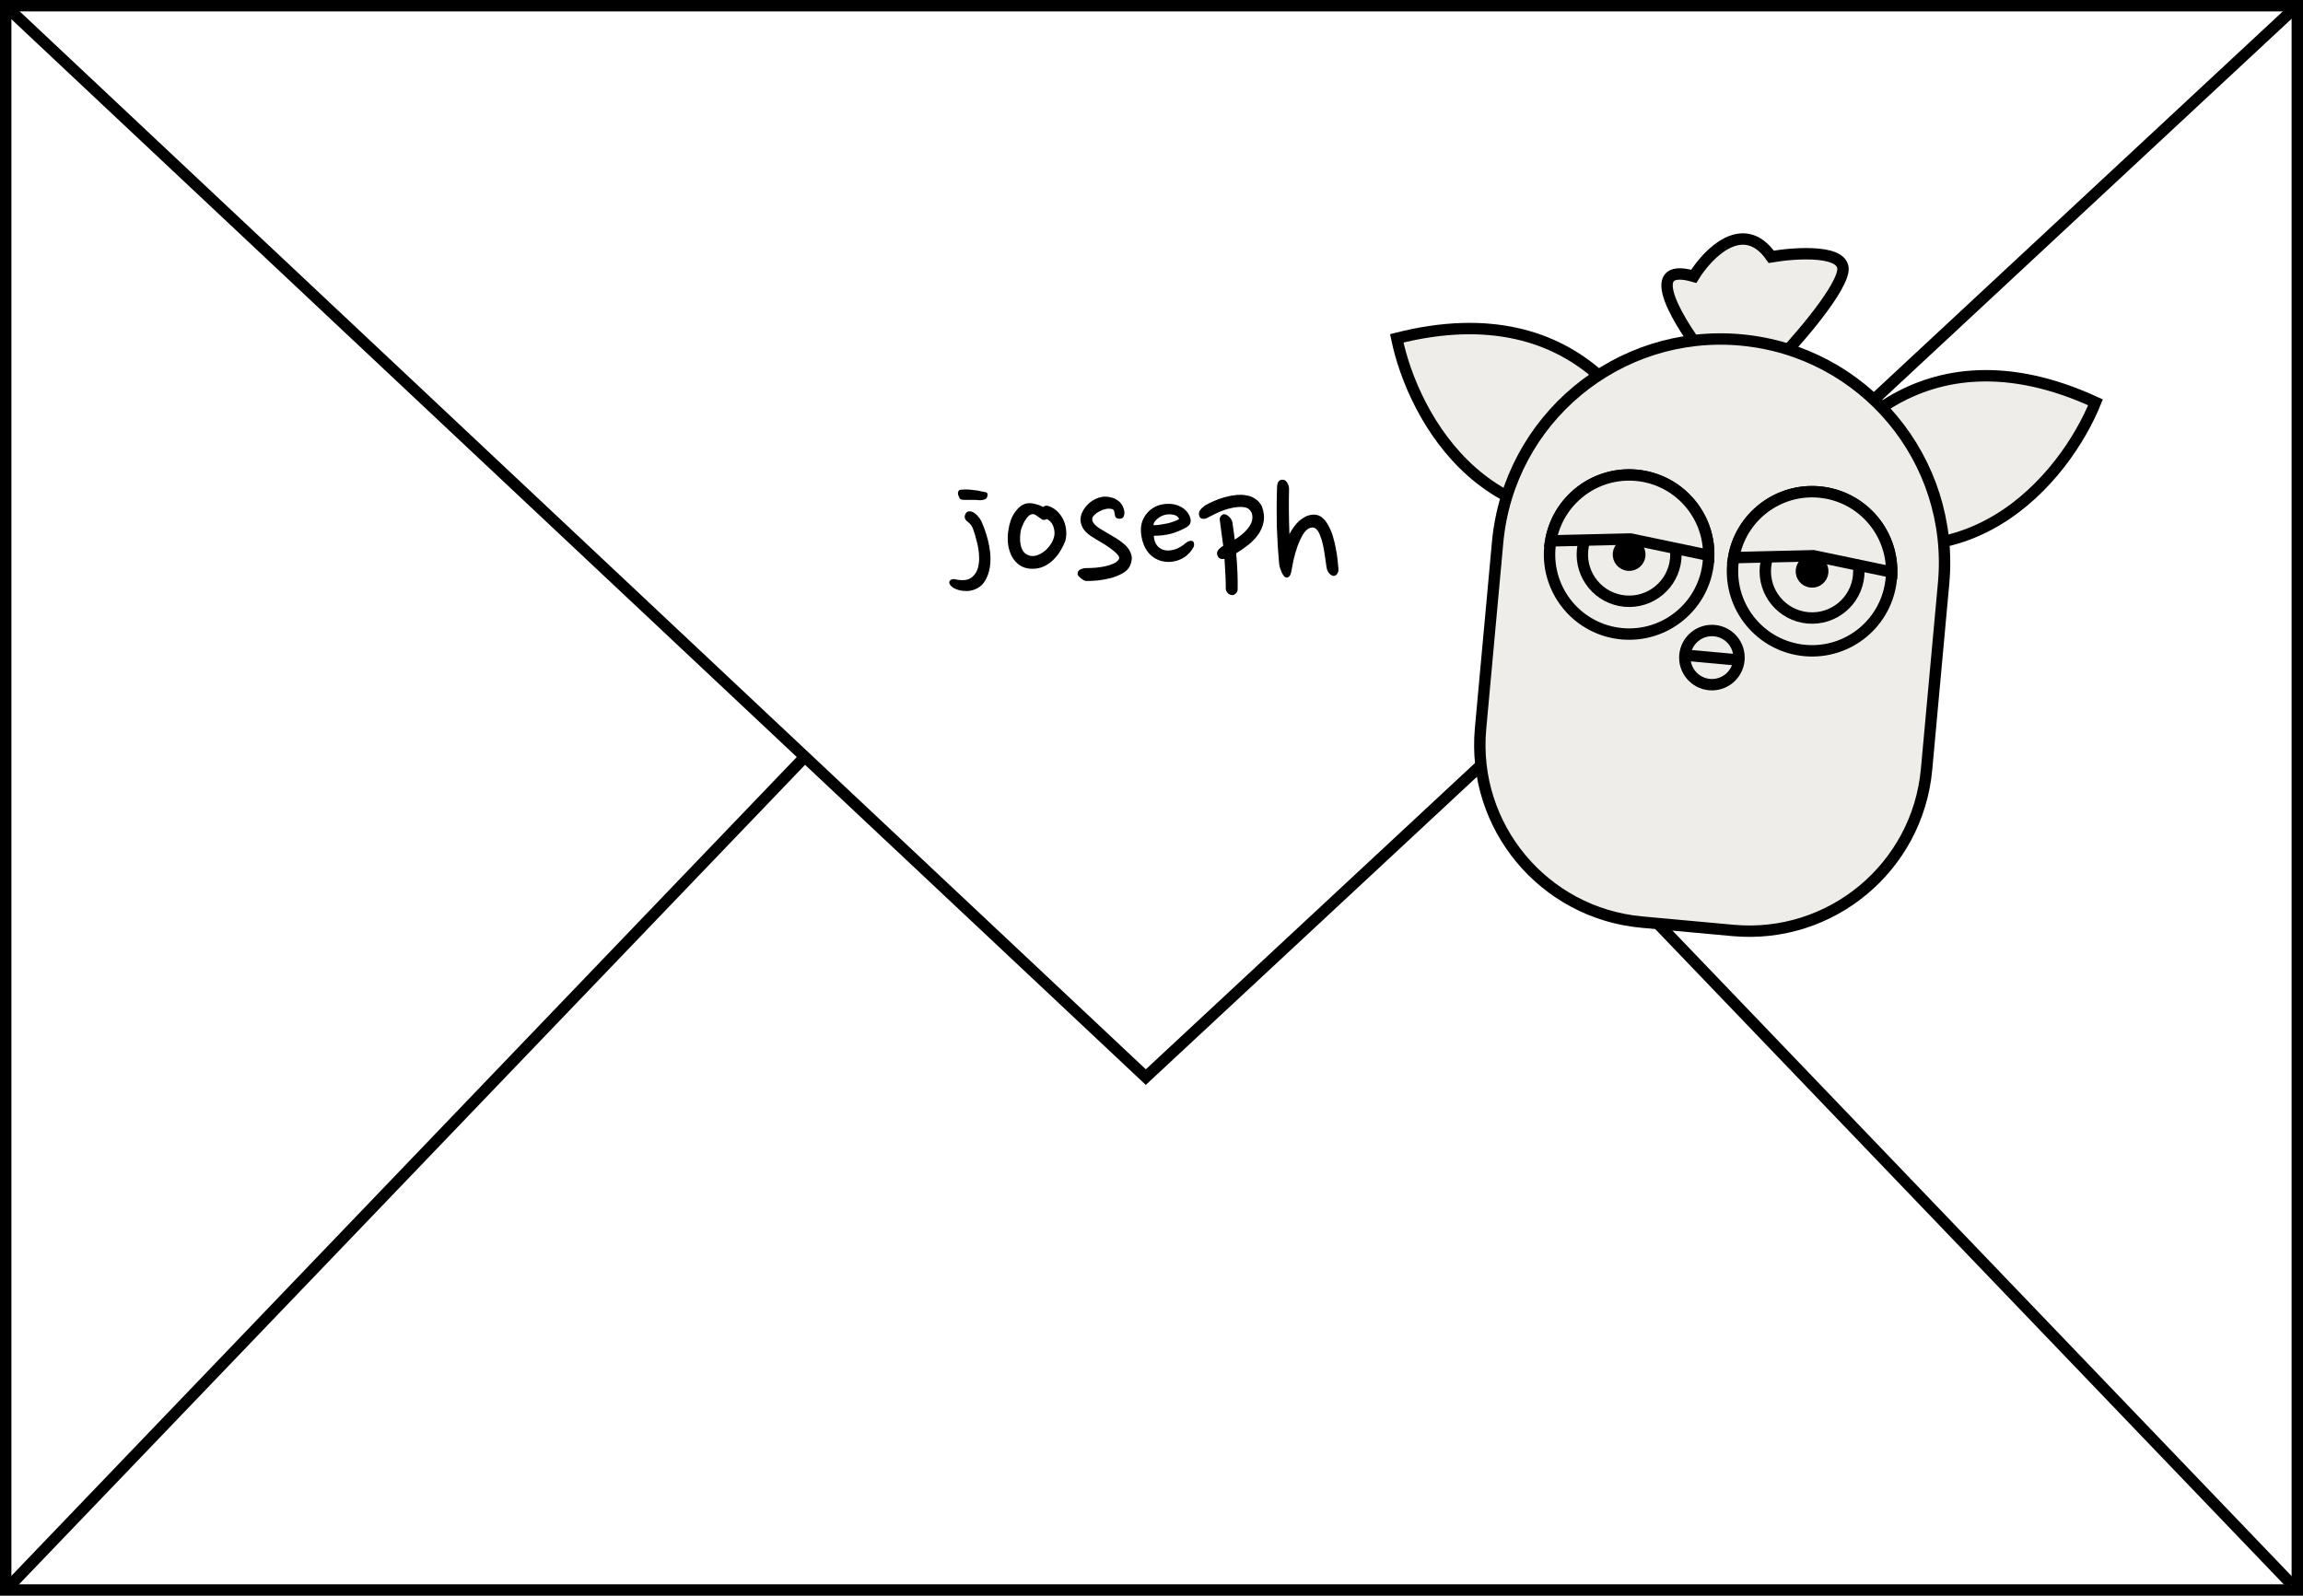
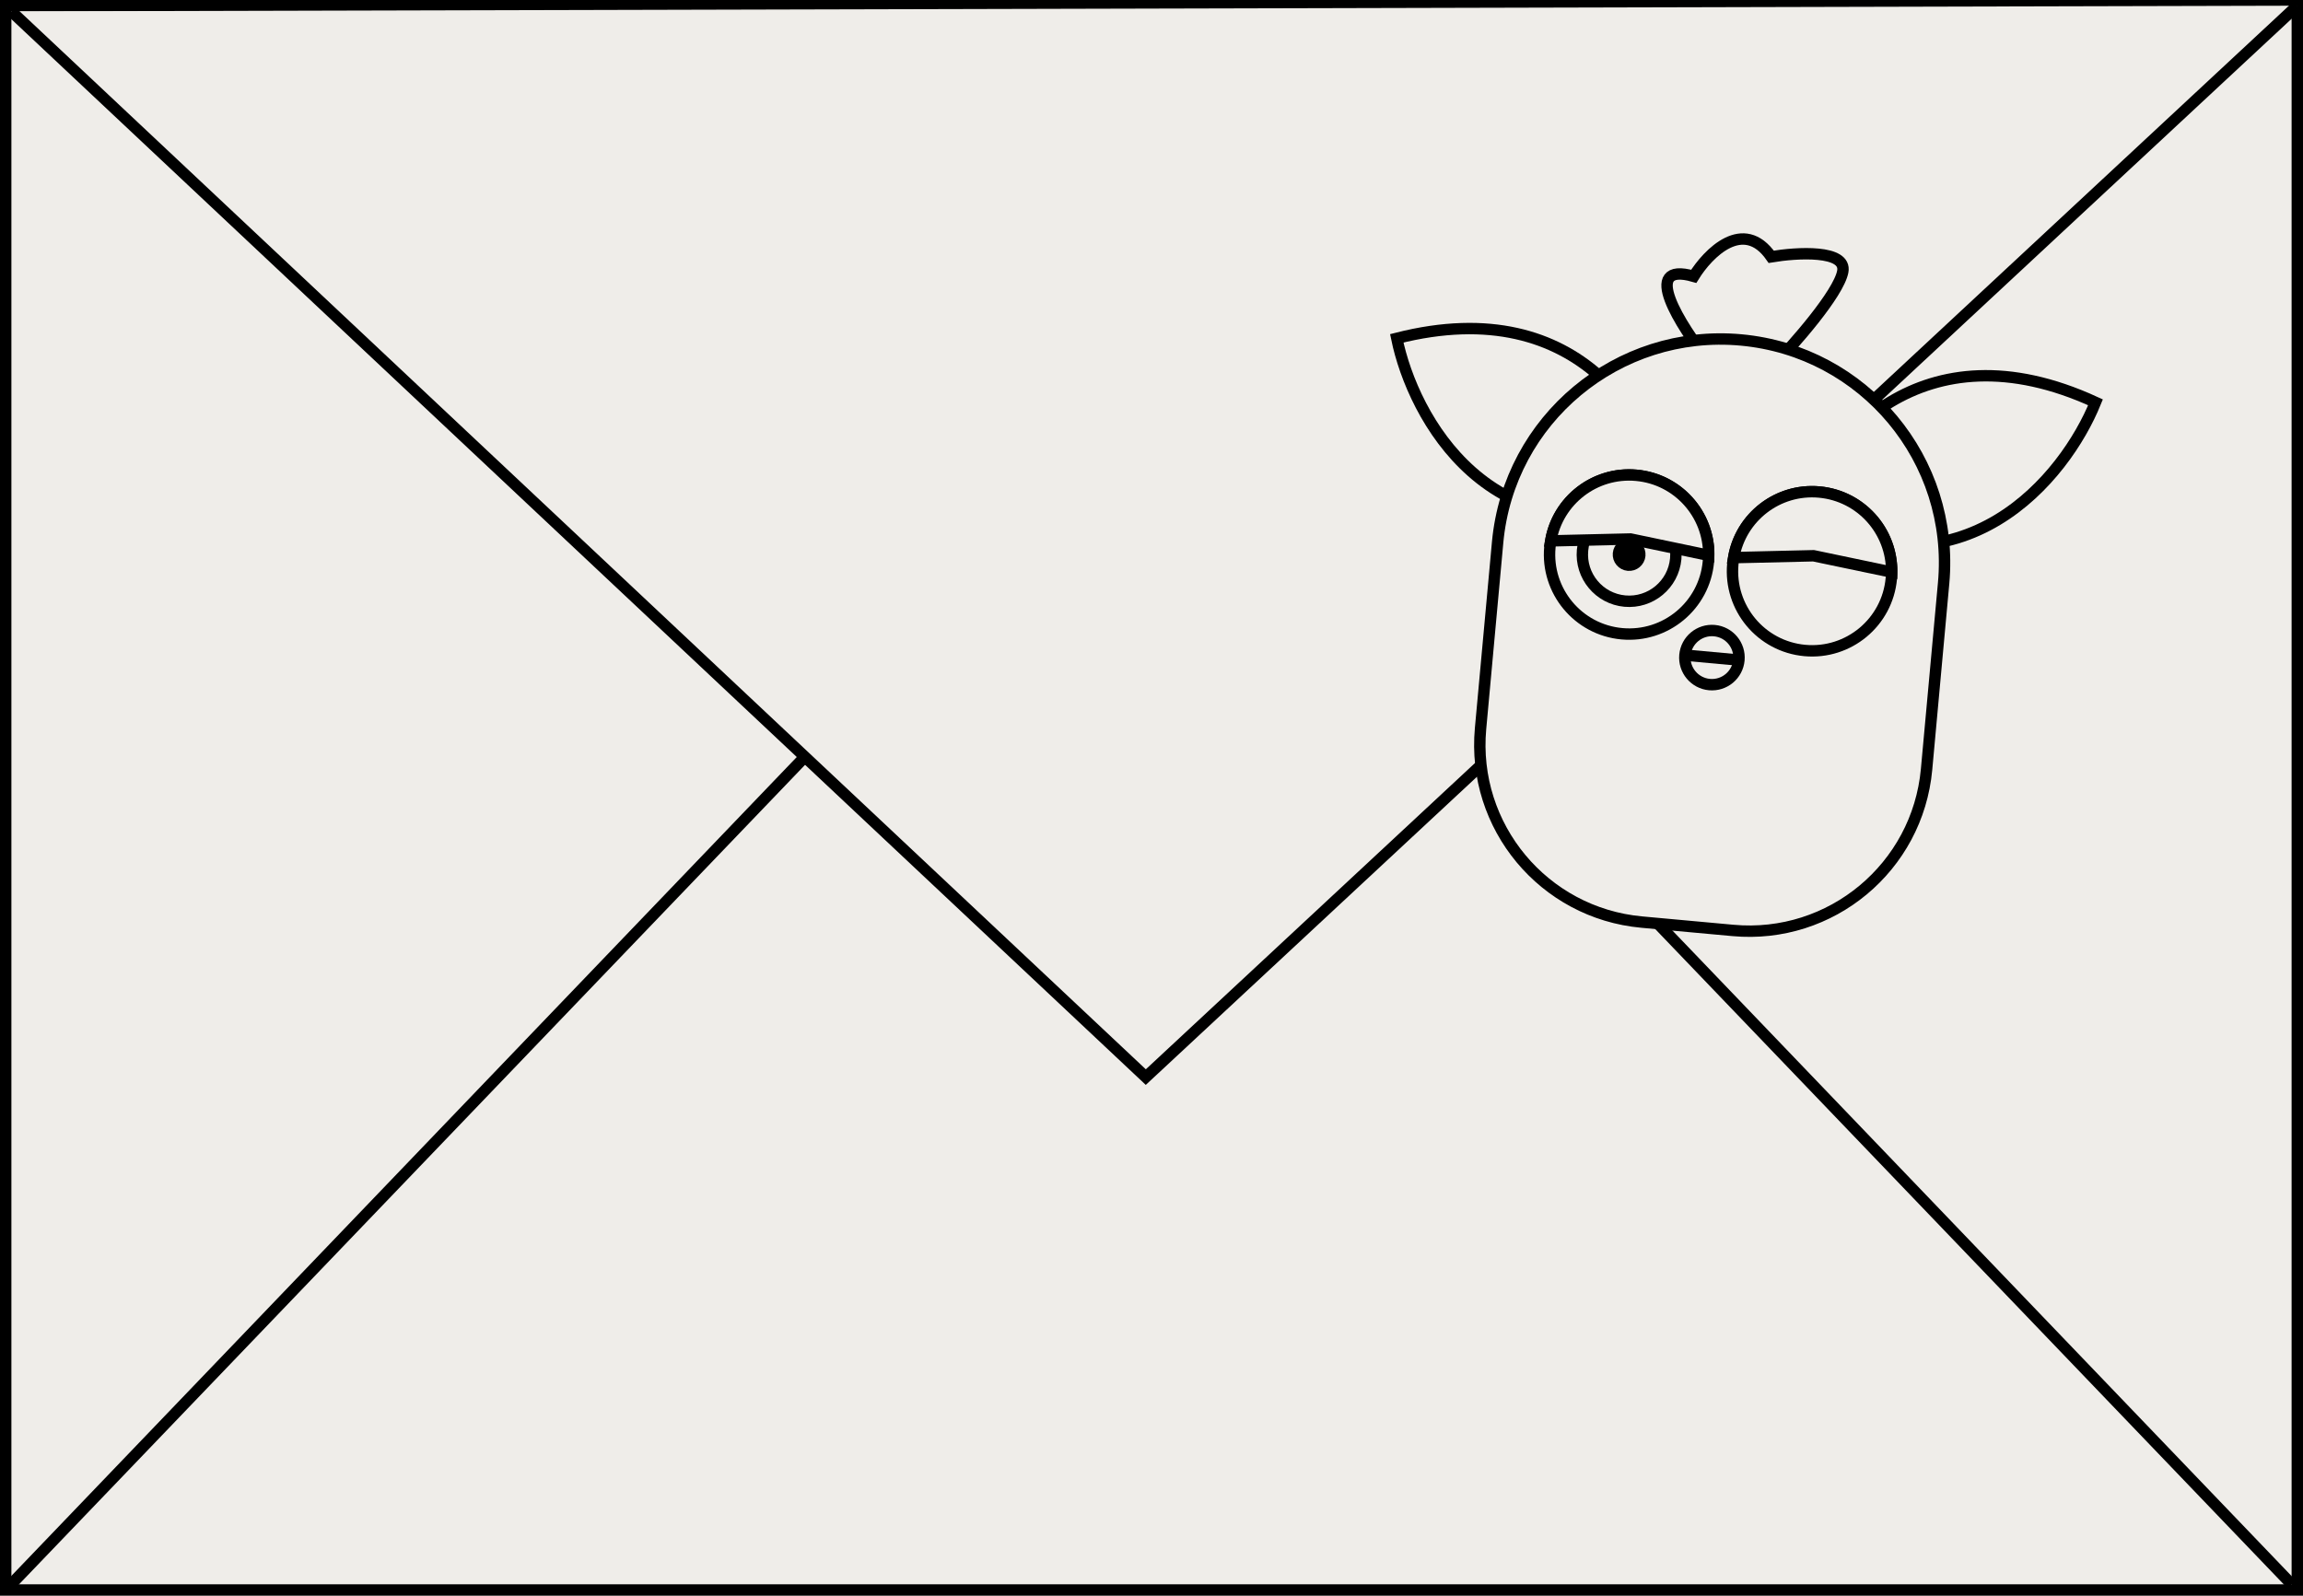
- <svg xmlns="http://www.w3.org/2000/svg" width="202" height="140" viewBox="0 0 202 140" fill="none">
+ <svg xmlns="http://www.w3.org/2000/svg" width="202" height="140" viewBox="0 0 202 140" fill="#EFEDE9">
  <path d="M86.19 43.136C86.307 43.147 86.408 43.168 86.494 43.2C86.579 43.232 86.622 43.291 86.622 43.376C86.622 43.589 86.552 43.728 86.414 43.792C86.275 43.856 86.115 43.888 85.934 43.888C85.742 43.867 85.523 43.856 85.278 43.856C85.032 43.856 84.792 43.856 84.558 43.856C84.462 43.856 84.376 43.845 84.302 43.824C84.227 43.803 84.168 43.733 84.126 43.616C84.04 43.456 84.008 43.317 84.03 43.2C84.062 43.072 84.12 42.997 84.206 42.976C84.547 42.933 84.894 42.933 85.246 42.976C85.608 43.008 85.923 43.061 86.19 43.136ZM84.494 51.84C84.355 51.829 84.211 51.803 84.062 51.76C83.923 51.717 83.79 51.664 83.662 51.6C83.544 51.525 83.448 51.445 83.374 51.36C83.299 51.275 83.262 51.173 83.262 51.056C83.283 50.971 83.336 50.907 83.422 50.864C83.518 50.811 83.624 50.795 83.742 50.816C83.998 50.88 84.264 50.907 84.542 50.896C84.83 50.885 85.08 50.789 85.294 50.608C85.539 50.395 85.704 50.117 85.79 49.776C85.875 49.435 85.902 49.072 85.87 48.688C85.848 48.304 85.784 47.915 85.678 47.52C85.582 47.125 85.475 46.763 85.358 46.432C85.304 46.272 85.24 46.149 85.166 46.064C85.102 45.979 85.006 45.883 84.878 45.776C84.6 45.573 84.542 45.333 84.702 45.056C84.766 44.939 84.862 44.875 84.99 44.864C85.128 44.853 85.251 44.88 85.358 44.944C85.539 45.051 85.683 45.173 85.79 45.312C85.907 45.44 86.003 45.579 86.078 45.728C86.408 46.475 86.638 47.205 86.766 47.92C86.904 48.624 86.915 49.28 86.798 49.888C86.744 50.187 86.654 50.464 86.526 50.72C86.408 50.976 86.254 51.195 86.062 51.376C85.87 51.547 85.64 51.675 85.374 51.76C85.118 51.845 84.824 51.872 84.494 51.84ZM92.016 44.416C92.336 44.533 92.602 44.709 92.816 44.944C93.04 45.179 93.21 45.445 93.328 45.744C93.445 46.032 93.509 46.331 93.52 46.64C93.541 46.949 93.509 47.237 93.424 47.504C93.306 47.803 93.157 48.096 92.976 48.384C92.794 48.672 92.586 48.928 92.352 49.152C92.117 49.376 91.85 49.557 91.552 49.696C91.253 49.835 90.922 49.904 90.56 49.904C90.122 49.904 89.754 49.803 89.456 49.6C89.157 49.397 88.922 49.136 88.752 48.816C88.581 48.496 88.469 48.133 88.416 47.728C88.373 47.323 88.384 46.917 88.448 46.512C88.49 46.213 88.56 45.925 88.656 45.648C88.762 45.36 88.896 45.109 89.056 44.896C89.216 44.672 89.397 44.491 89.6 44.352C89.813 44.213 90.053 44.144 90.32 44.144C90.469 44.144 90.656 44.176 90.88 44.24C91.104 44.293 91.312 44.373 91.504 44.48C91.642 44.352 91.813 44.331 92.016 44.416ZM91.408 45.584C91.29 45.509 91.152 45.413 90.992 45.296C90.842 45.168 90.709 45.104 90.592 45.104C90.464 45.104 90.336 45.163 90.208 45.28C90.09 45.397 89.984 45.536 89.888 45.696C89.802 45.845 89.728 46 89.664 46.16C89.6 46.32 89.557 46.448 89.536 46.544C89.504 46.704 89.482 46.896 89.472 47.12C89.461 47.344 89.477 47.568 89.52 47.792C89.562 48.005 89.642 48.203 89.76 48.384C89.888 48.555 90.074 48.677 90.32 48.752C90.469 48.795 90.645 48.795 90.848 48.752C91.05 48.699 91.248 48.608 91.44 48.48C91.642 48.352 91.829 48.181 92 47.968C92.181 47.755 92.32 47.509 92.416 47.232C92.522 46.923 92.522 46.603 92.416 46.272C92.32 45.931 92.117 45.685 91.808 45.536C91.733 45.589 91.658 45.616 91.584 45.616C91.509 45.616 91.45 45.605 91.408 45.584ZM97.796 45.216C97.775 45.099 97.754 44.987 97.732 44.88C97.711 44.773 97.658 44.704 97.572 44.672C97.391 44.619 97.199 44.613 96.996 44.656C96.794 44.699 96.607 44.768 96.436 44.864C96.266 44.949 96.122 45.051 96.004 45.168C95.887 45.275 95.823 45.371 95.812 45.456C95.78 45.616 95.823 45.771 95.94 45.92C96.058 46.069 96.228 46.219 96.452 46.368C96.826 46.592 97.215 46.821 97.62 47.056C98.026 47.291 98.367 47.531 98.644 47.776C98.922 48.021 99.108 48.293 99.204 48.592C99.311 48.88 99.29 49.211 99.14 49.584C99.023 49.872 98.804 50.107 98.484 50.288C98.164 50.469 97.812 50.613 97.428 50.72C97.044 50.816 96.66 50.885 96.276 50.928C95.892 50.96 95.567 50.976 95.3 50.976C95.236 50.976 95.156 50.955 95.06 50.912C94.975 50.859 94.89 50.8 94.804 50.736C94.73 50.672 94.66 50.608 94.596 50.544C94.543 50.469 94.516 50.405 94.516 50.352C94.516 50.16 94.602 50.027 94.772 49.952C94.943 49.877 95.119 49.84 95.3 49.84C95.556 49.84 95.828 49.829 96.116 49.808C96.415 49.776 96.698 49.733 96.964 49.68C97.231 49.616 97.471 49.536 97.684 49.44C97.898 49.344 98.047 49.221 98.132 49.072C98.207 48.944 98.159 48.795 97.988 48.624C97.828 48.443 97.61 48.256 97.332 48.064C97.066 47.872 96.772 47.685 96.452 47.504C96.143 47.323 95.876 47.157 95.652 47.008C95.428 46.859 95.236 46.683 95.076 46.48C94.916 46.267 94.815 46.005 94.772 45.696C94.762 45.419 94.82 45.152 94.948 44.896C95.076 44.64 95.242 44.416 95.444 44.224C95.658 44.021 95.898 43.861 96.164 43.744C96.431 43.627 96.698 43.568 96.964 43.568C97.423 43.589 97.802 43.717 98.1 43.952C98.399 44.176 98.575 44.512 98.628 44.96C98.628 45.109 98.602 45.232 98.548 45.328C98.506 45.424 98.426 45.483 98.308 45.504C98.159 45.525 98.036 45.509 97.94 45.456C97.855 45.392 97.807 45.312 97.796 45.216ZM104.098 46.24C103.682 46.485 103.234 46.677 102.754 46.816C102.274 46.944 101.757 47.008 101.202 47.008C101.224 47.381 101.33 47.68 101.522 47.904C101.714 48.117 101.954 48.245 102.242 48.288C102.413 48.309 102.584 48.304 102.754 48.272C102.936 48.24 103.101 48.192 103.25 48.128C103.41 48.053 103.554 47.973 103.682 47.888C103.81 47.803 103.922 47.717 104.018 47.632C104.114 47.547 104.216 47.493 104.322 47.472C104.429 47.44 104.509 47.435 104.562 47.456C104.712 47.509 104.765 47.669 104.722 47.936C104.552 48.277 104.306 48.571 103.986 48.816C103.666 49.051 103.309 49.2 102.914 49.264C102.573 49.328 102.221 49.312 101.858 49.216C101.496 49.12 101.17 48.933 100.882 48.656C100.637 48.411 100.45 48.123 100.322 47.792C100.194 47.461 100.114 47.12 100.082 46.768C100.05 46.437 100.077 46.123 100.162 45.824C100.258 45.525 100.402 45.264 100.594 45.04C100.786 44.805 101.026 44.613 101.314 44.464C101.602 44.315 101.938 44.229 102.322 44.208C102.781 44.176 103.197 44.261 103.57 44.464C103.944 44.667 104.205 44.949 104.354 45.312C104.44 45.515 104.461 45.691 104.418 45.84C104.386 45.989 104.28 46.123 104.098 46.24ZM102.258 45.152C102.152 45.173 102.034 45.211 101.906 45.264C101.789 45.317 101.677 45.387 101.57 45.472C101.474 45.547 101.384 45.637 101.298 45.744C101.224 45.84 101.181 45.952 101.17 46.08C101.352 46.08 101.549 46.064 101.762 46.032C101.986 46 102.2 45.963 102.402 45.92C102.616 45.867 102.808 45.808 102.978 45.744C103.16 45.68 103.309 45.611 103.426 45.536C103.341 45.333 103.181 45.211 102.946 45.168C102.722 45.115 102.493 45.109 102.258 45.152ZM108.556 51.744C108.545 51.861 108.492 51.968 108.396 52.064C108.3 52.171 108.193 52.219 108.076 52.208C107.894 52.197 107.756 52.128 107.66 52C107.564 51.872 107.516 51.765 107.516 51.68C107.516 51.275 107.505 50.853 107.484 50.416C107.462 49.968 107.436 49.509 107.404 49.04C107.265 49.061 107.137 49.051 107.02 49.008C106.913 48.955 106.838 48.875 106.796 48.768C106.721 48.587 106.732 48.427 106.828 48.288C106.924 48.149 107.078 48.016 107.292 47.888C107.238 47.493 107.185 47.104 107.132 46.72C107.089 46.336 107.041 45.963 106.988 45.6C106.977 45.536 106.982 45.477 107.004 45.424C107.025 45.371 107.052 45.323 107.084 45.28C107.116 45.227 107.174 45.179 107.26 45.136C107.398 45.083 107.553 45.125 107.724 45.264C107.905 45.403 108.028 45.579 108.092 45.792C108.124 45.995 108.156 46.229 108.188 46.496C108.23 46.752 108.268 47.035 108.3 47.344C108.524 47.205 108.732 47.056 108.924 46.896C109.126 46.736 109.297 46.565 109.436 46.384C109.585 46.203 109.697 46.016 109.772 45.824C109.846 45.621 109.868 45.413 109.836 45.2C109.814 45.019 109.734 44.859 109.596 44.72C109.457 44.571 109.238 44.491 108.94 44.48C108.673 44.469 108.406 44.491 108.14 44.544C107.884 44.597 107.628 44.667 107.372 44.752C107.126 44.837 106.881 44.939 106.636 45.056C106.401 45.173 106.172 45.291 105.948 45.408C105.798 45.493 105.649 45.531 105.5 45.52C105.361 45.499 105.27 45.445 105.228 45.36C105.132 45.147 105.137 44.955 105.244 44.784C105.361 44.613 105.537 44.453 105.772 44.304C105.974 44.187 106.214 44.069 106.492 43.952C106.78 43.824 107.078 43.717 107.388 43.632C107.708 43.536 108.028 43.472 108.348 43.44C108.678 43.397 108.993 43.403 109.292 43.456C109.59 43.499 109.857 43.6 110.092 43.76C110.337 43.909 110.534 44.133 110.684 44.432C110.865 44.923 110.913 45.376 110.828 45.792C110.753 46.197 110.593 46.571 110.348 46.912C110.113 47.243 109.82 47.547 109.468 47.824C109.126 48.091 108.78 48.331 108.428 48.544C108.481 49.12 108.518 49.691 108.54 50.256C108.561 50.821 108.566 51.317 108.556 51.744ZM113.065 42.912C113.065 43.168 113.06 43.456 113.049 43.776C113.049 44.096 113.049 44.427 113.049 44.768C113.06 45.109 113.065 45.461 113.065 45.824C113.076 46.187 113.086 46.533 113.097 46.864C113.204 46.651 113.332 46.443 113.481 46.24C113.63 46.027 113.796 45.84 113.977 45.68C114.169 45.52 114.366 45.392 114.569 45.296C114.782 45.2 115.012 45.152 115.257 45.152C115.524 45.152 115.758 45.237 115.961 45.408C116.174 45.579 116.356 45.808 116.505 46.096C116.665 46.373 116.798 46.688 116.905 47.04C117.012 47.381 117.097 47.733 117.161 48.096C117.236 48.448 117.289 48.789 117.321 49.12C117.353 49.44 117.38 49.717 117.401 49.952C117.401 50.123 117.358 50.261 117.273 50.368C117.188 50.475 117.086 50.528 116.969 50.528C116.884 50.528 116.777 50.475 116.649 50.368C116.532 50.251 116.446 50.112 116.393 49.952C116.361 49.824 116.329 49.637 116.297 49.392C116.265 49.147 116.228 48.885 116.185 48.608C116.142 48.32 116.089 48.032 116.025 47.744C115.961 47.456 115.881 47.2 115.785 46.976C115.7 46.741 115.593 46.56 115.465 46.432C115.337 46.304 115.188 46.256 115.017 46.288C114.75 46.341 114.516 46.528 114.313 46.848C114.121 47.168 113.95 47.531 113.801 47.936C113.662 48.341 113.545 48.752 113.449 49.168C113.364 49.584 113.3 49.92 113.257 50.176C113.214 50.368 113.156 50.501 113.081 50.576C113.017 50.64 112.942 50.672 112.857 50.672C112.772 50.672 112.692 50.629 112.617 50.544C112.553 50.459 112.489 50.357 112.425 50.24C112.372 50.112 112.324 49.984 112.281 49.856C112.238 49.717 112.212 49.6 112.201 49.504C112.148 48.928 112.105 48.379 112.073 47.856C112.041 47.323 112.014 46.789 111.993 46.256C111.982 45.723 111.977 45.179 111.977 44.624C111.977 44.059 111.988 43.456 112.009 42.816C112.009 42.283 112.201 42.043 112.585 42.096C112.713 42.117 112.825 42.213 112.921 42.384C113.017 42.544 113.065 42.72 113.065 42.912Z" fill="black" />
  <rect x="0.5" y="0.5" width="201" height="139" stroke="black" />
  <path d="M1 1L100.5 94.5L201.5 0.5" stroke="black" />
  <path d="M70.5 66.5L0.5 139.5" stroke="black" />
  <path d="M131 66L201 139" stroke="black" />
  <path d="M157.703 45.194C159.997 38.945 168.429 28.217 183.8 35.298C181.149 41.838 172.219 52.973 157.703 45.194Z" fill="#EFEDE9" stroke="black" />
  <path d="M146.378 44.156C145.257 37.594 138.915 25.513 122.513 29.684C123.931 36.597 130.69 49.169 146.378 44.156Z" fill="#EFEDE9" stroke="black" />
  <path d="M148.562 24.244C143.771 22.87 147.424 28.617 149.85 31.662L155.458 32.176C157.359 30.209 161.255 25.786 161.631 23.835C162.006 21.883 157.605 22.152 155.358 22.53C152.924 19.036 149.814 22.217 148.562 24.244Z" fill="#EFEDE9" stroke="black" />
  <path d="M131.358 47.594C132.347 36.791 141.907 28.836 152.709 29.826C163.512 30.815 171.467 40.375 170.477 51.177L168.982 67.504C168.195 76.094 160.593 82.42 152.003 81.633L143.992 80.899C135.401 80.112 129.075 72.511 129.862 63.92L131.358 47.594Z" fill="#EFEDE9" stroke="black" />
  <circle cx="142.894" cy="48.651" r="6.981" transform="rotate(5.23364 142.894 48.6505)" stroke="black" />
  <circle cx="150.156" cy="57.695" r="2.377" transform="rotate(5.23364 150.156 57.695)" stroke="black" />
  <circle cx="142.894" cy="48.651" r="4.104" transform="rotate(5.23364 142.894 48.6506)" stroke="black" />
  <circle cx="142.894" cy="48.651" r="0.939" transform="rotate(5.23364 142.894 48.6505)" fill="black" stroke="black" />
  <circle cx="158.94" cy="50.12" r="0.939" transform="rotate(5.23364 158.94 50.1203)" fill="black" stroke="black" />
  <circle cx="158.94" cy="50.12" r="4.104" transform="rotate(5.23364 158.94 50.1203)" stroke="black" />
  <circle cx="158.94" cy="50.12" r="6.981" transform="rotate(5.23364 158.94 50.1203)" stroke="black" />
  <path d="M143.076 47.301L143.019 47.29L142.961 47.291L136.016 47.455C136.63 43.904 139.881 41.364 143.531 41.699C147.182 42.033 149.917 45.121 149.876 48.724L143.076 47.301Z" fill="#EFEDE9" stroke="black" />
  <path d="M159.122 48.771L159.065 48.76L159.007 48.761L152.062 48.924C152.676 45.373 155.927 42.834 159.577 43.168C163.228 43.503 165.963 46.591 165.922 50.194L159.122 48.771Z" fill="#EFEDE9" stroke="black" />
  <path d="M147.434 57.446L152.878 57.944" stroke="black" />
</svg>
